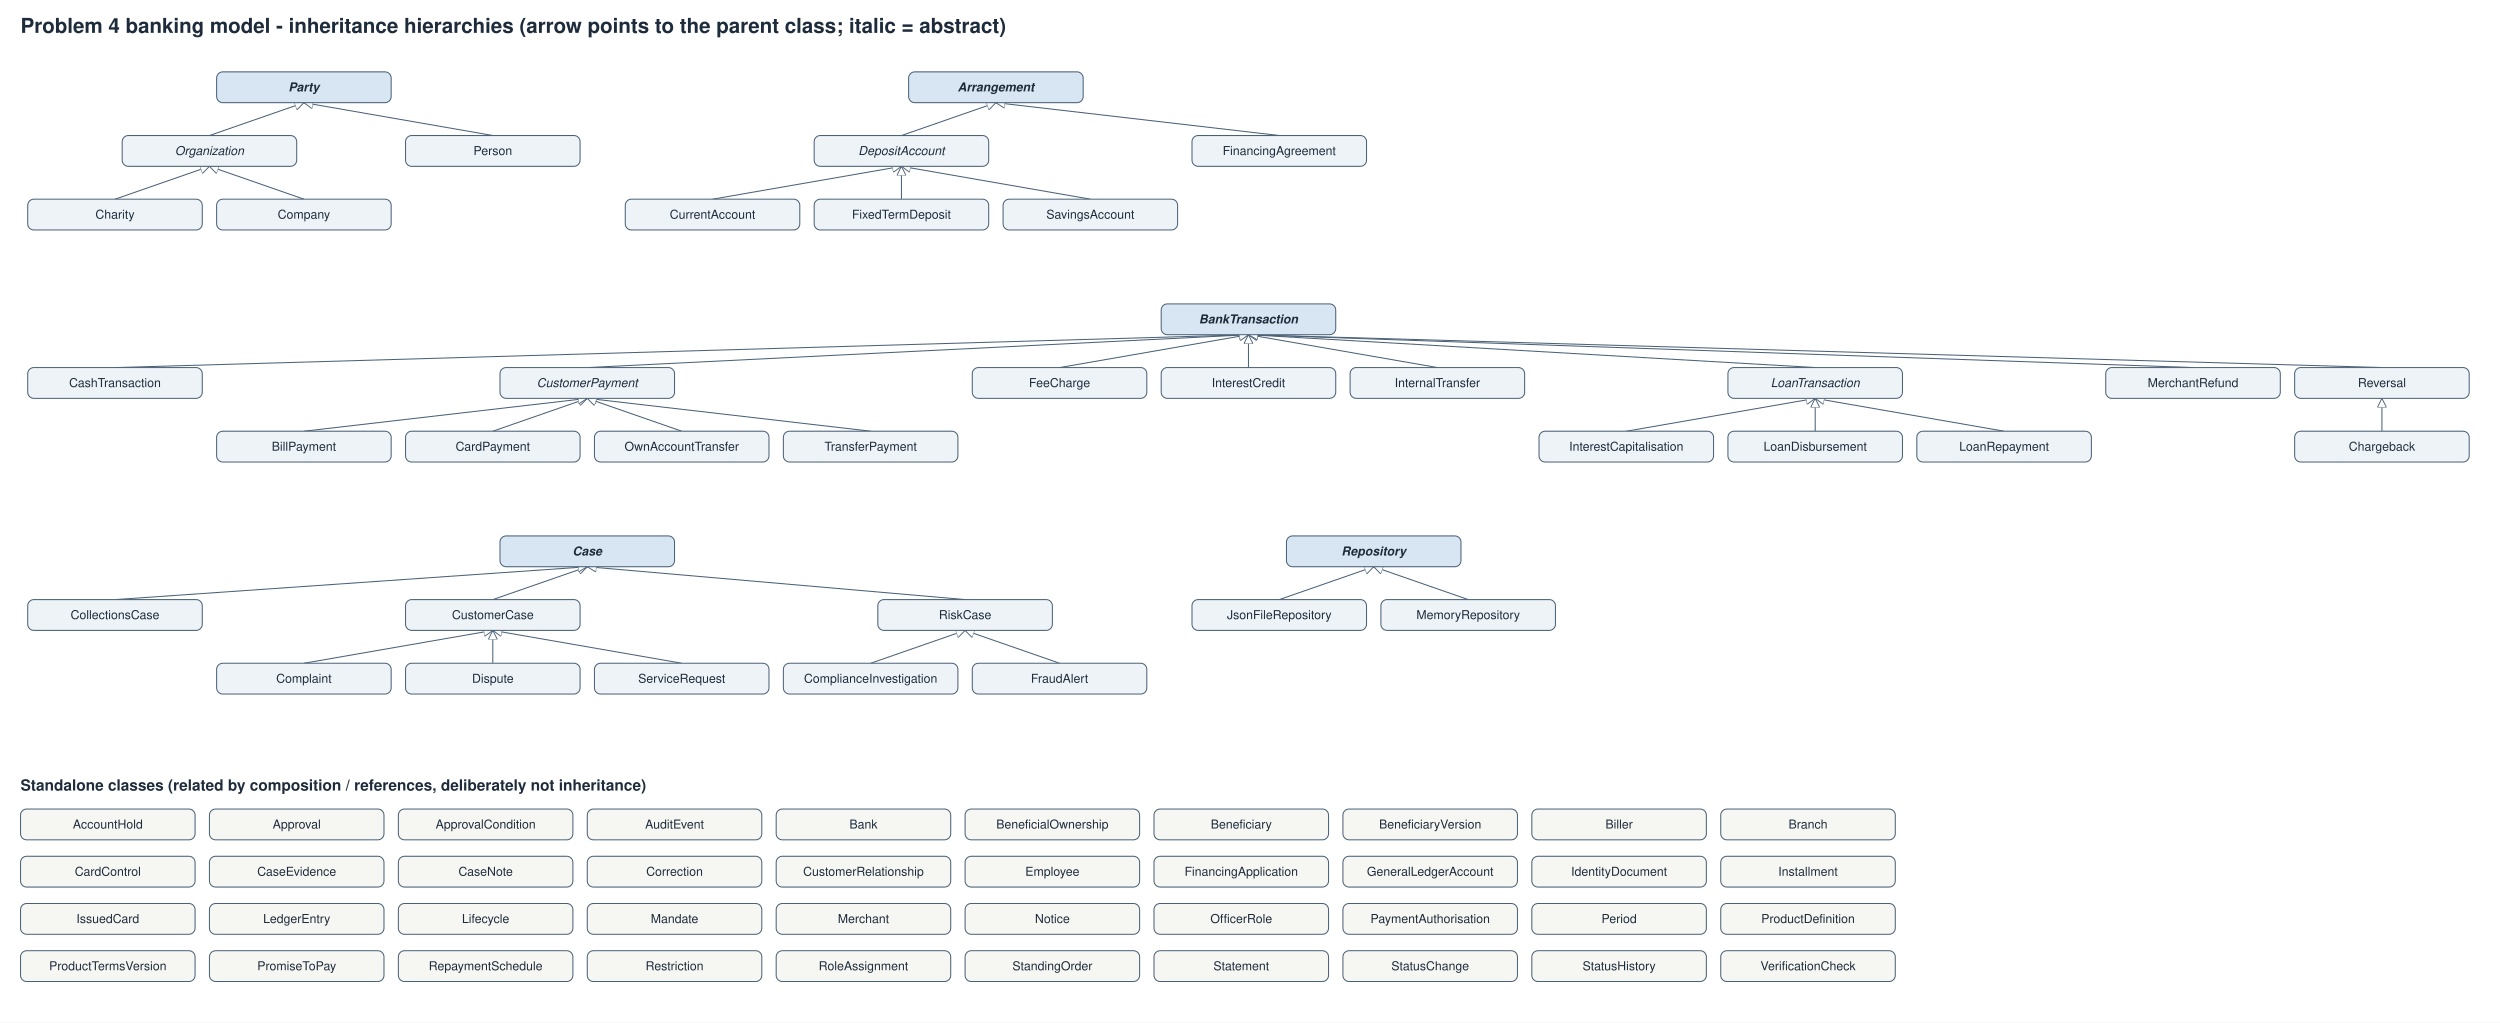
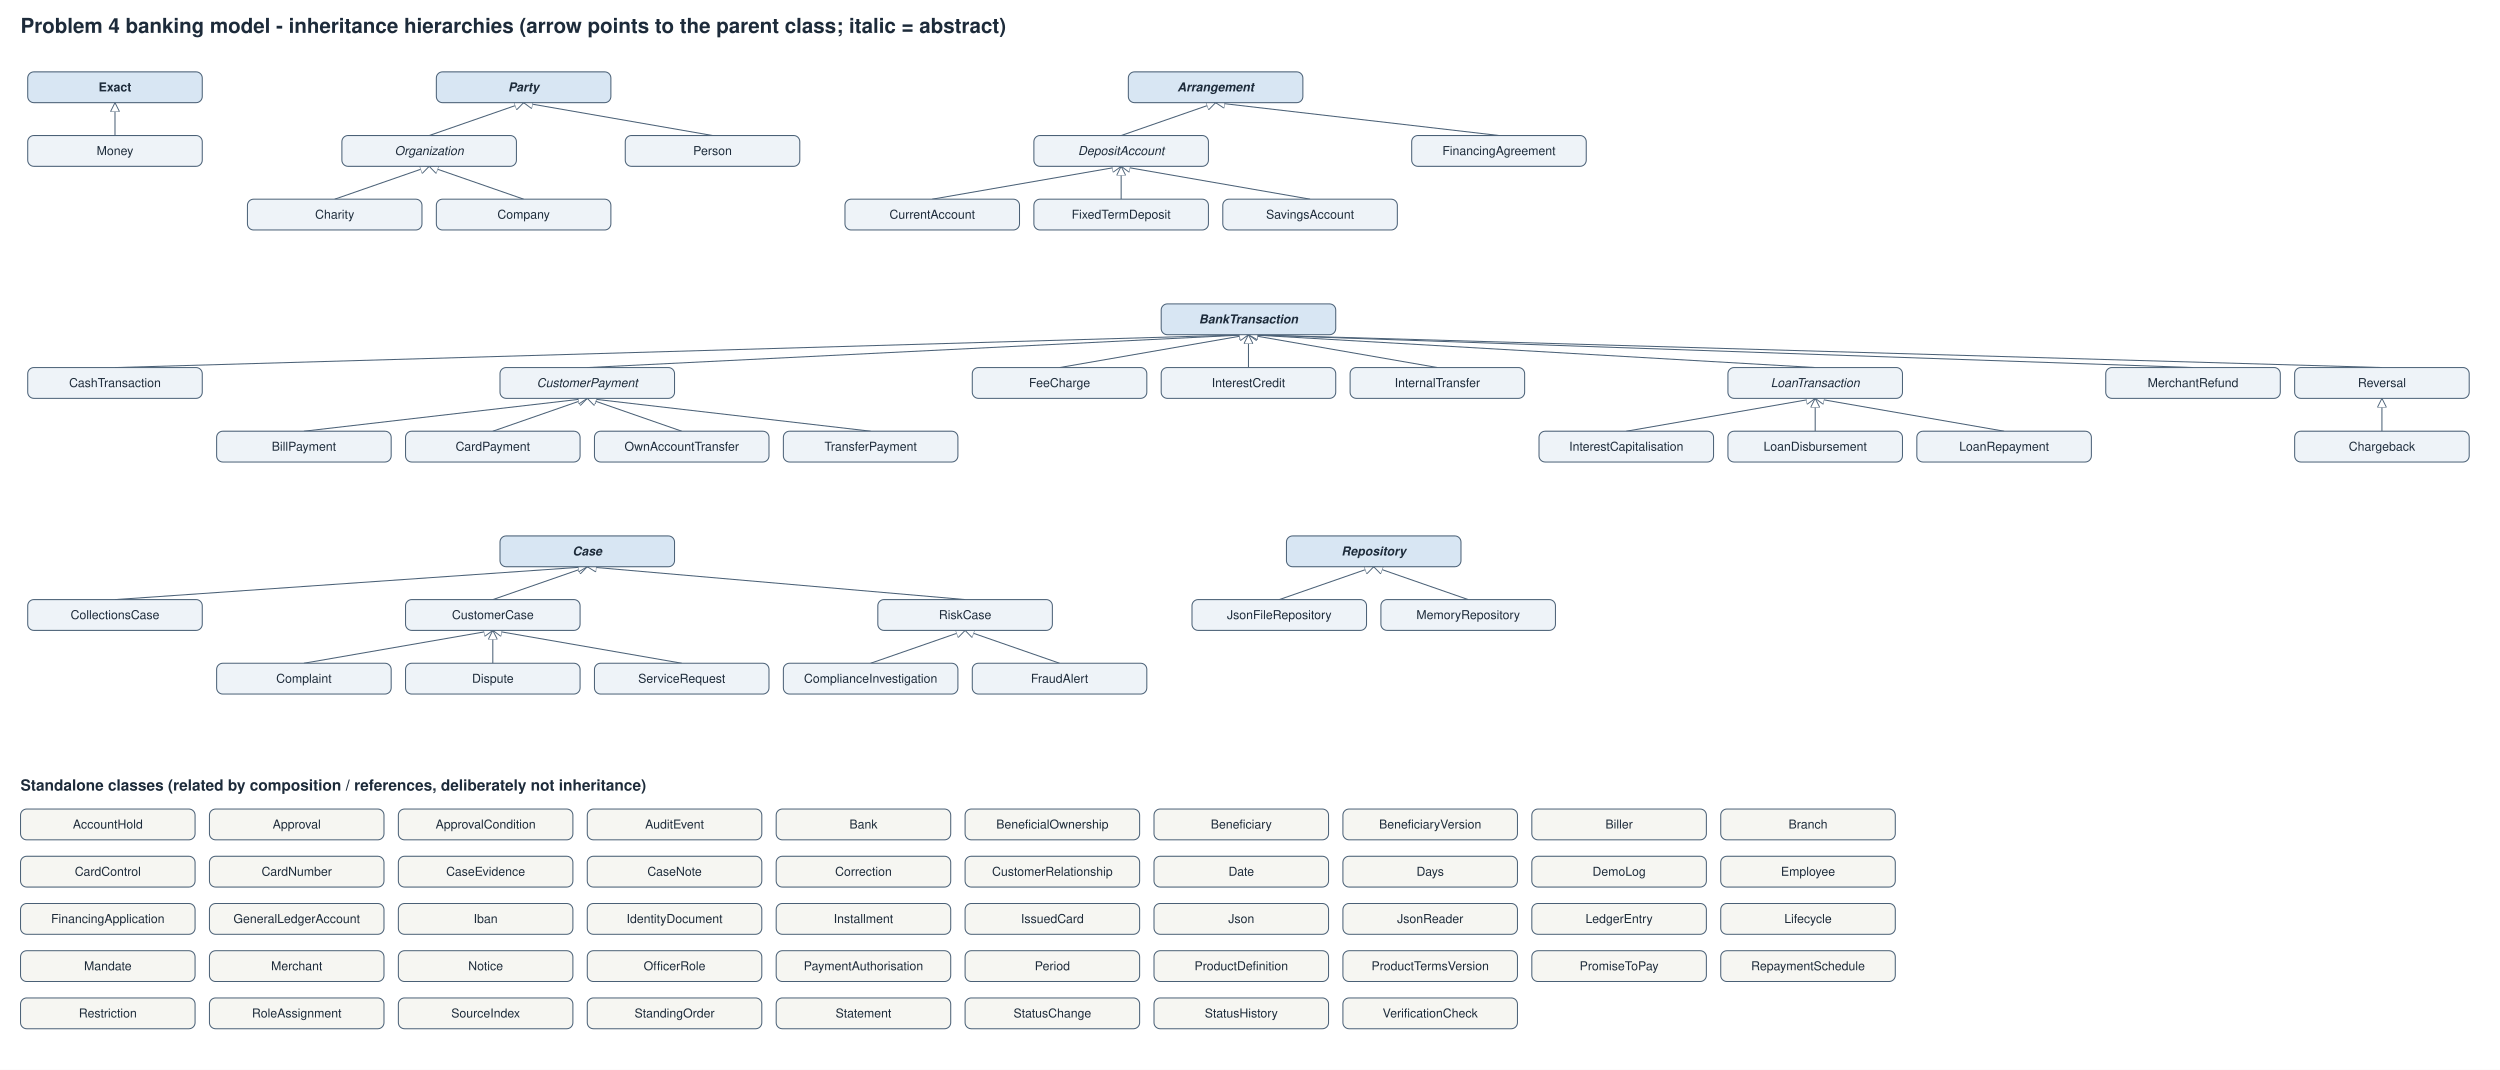
- <svg xmlns="http://www.w3.org/2000/svg" width="2435" height="996" font-family="Helvetica, Arial, sans-serif" font-size="12">
+ <svg xmlns="http://www.w3.org/2000/svg" width="2435" height="1042" font-family="Helvetica, Arial, sans-serif" font-size="12">
  <rect width="100%" height="100%" fill="#ffffff" />
  <text x="20" y="32" font-size="20" font-weight="bold" fill="#1d2b3a">Problem 4 banking model - inheritance hierarchies (arrow points to the parent class; italic = abstract)</text>
  <text x="20" y="770" font-size="15" font-weight="bold" fill="#1d2b3a">Standalone classes (related by composition / references, deliberately not inheritance)</text>
  <defs>
    <marker id="tri" viewBox="0 0 10 10" refX="10" refY="5" markerWidth="9" markerHeight="9" orient="auto">
      <path d="M0,0 L10,5 L0,10 z" fill="#ffffff" stroke="#4a6076" />
    </marker>
  </defs>
-   <line x1="480" y1="132" x2="296" y2="100" stroke="#4a6076" marker-end="url(#tri)" />
-   <line x1="204" y1="132" x2="296" y2="100" stroke="#4a6076" marker-end="url(#tri)" />
-   <line x1="296" y1="194" x2="204" y2="162" stroke="#4a6076" marker-end="url(#tri)" />
-   <line x1="112" y1="194" x2="204" y2="162" stroke="#4a6076" marker-end="url(#tri)" />
-   <line x1="878" y1="132" x2="970" y2="100" stroke="#4a6076" marker-end="url(#tri)" />
-   <line x1="694" y1="194" x2="878" y2="162" stroke="#4a6076" marker-end="url(#tri)" />
-   <line x1="1062" y1="194" x2="878" y2="162" stroke="#4a6076" marker-end="url(#tri)" />
-   <line x1="878" y1="194" x2="878" y2="162" stroke="#4a6076" marker-end="url(#tri)" />
-   <line x1="1246" y1="132" x2="970" y2="100" stroke="#4a6076" marker-end="url(#tri)" />
+   <line x1="112" y1="132" x2="112" y2="100" stroke="#4a6076" marker-end="url(#tri)" />
+   <line x1="694" y1="132" x2="510" y2="100" stroke="#4a6076" marker-end="url(#tri)" />
+   <line x1="418" y1="132" x2="510" y2="100" stroke="#4a6076" marker-end="url(#tri)" />
+   <line x1="510" y1="194" x2="418" y2="162" stroke="#4a6076" marker-end="url(#tri)" />
+   <line x1="326" y1="194" x2="418" y2="162" stroke="#4a6076" marker-end="url(#tri)" />
+   <line x1="1092" y1="132" x2="1184" y2="100" stroke="#4a6076" marker-end="url(#tri)" />
+   <line x1="908" y1="194" x2="1092" y2="162" stroke="#4a6076" marker-end="url(#tri)" />
+   <line x1="1276" y1="194" x2="1092" y2="162" stroke="#4a6076" marker-end="url(#tri)" />
+   <line x1="1092" y1="194" x2="1092" y2="162" stroke="#4a6076" marker-end="url(#tri)" />
+   <line x1="1460" y1="132" x2="1184" y2="100" stroke="#4a6076" marker-end="url(#tri)" />
  <line x1="572" y1="358" x2="1216" y2="326" stroke="#4a6076" marker-end="url(#tri)" />
  <line x1="848" y1="420" x2="572" y2="388" stroke="#4a6076" marker-end="url(#tri)" />
  <line x1="480" y1="420" x2="572" y2="388" stroke="#4a6076" marker-end="url(#tri)" />
  <line x1="296" y1="420" x2="572" y2="388" stroke="#4a6076" marker-end="url(#tri)" />
  <line x1="664" y1="420" x2="572" y2="388" stroke="#4a6076" marker-end="url(#tri)" />
  <line x1="112" y1="358" x2="1216" y2="326" stroke="#4a6076" marker-end="url(#tri)" />
  <line x1="1032" y1="358" x2="1216" y2="326" stroke="#4a6076" marker-end="url(#tri)" />
  <line x1="1216" y1="358" x2="1216" y2="326" stroke="#4a6076" marker-end="url(#tri)" />
  <line x1="2320" y1="358" x2="1216" y2="326" stroke="#4a6076" marker-end="url(#tri)" />
  <line x1="2320" y1="420" x2="2320" y2="388" stroke="#4a6076" marker-end="url(#tri)" />
  <line x1="2136" y1="358" x2="1216" y2="326" stroke="#4a6076" marker-end="url(#tri)" />
  <line x1="1400" y1="358" x2="1216" y2="326" stroke="#4a6076" marker-end="url(#tri)" />
  <line x1="1768" y1="358" x2="1216" y2="326" stroke="#4a6076" marker-end="url(#tri)" />
  <line x1="1768" y1="420" x2="1768" y2="388" stroke="#4a6076" marker-end="url(#tri)" />
  <line x1="1584" y1="420" x2="1768" y2="388" stroke="#4a6076" marker-end="url(#tri)" />
  <line x1="1952" y1="420" x2="1768" y2="388" stroke="#4a6076" marker-end="url(#tri)" />
  <line x1="480" y1="584" x2="572" y2="552" stroke="#4a6076" marker-end="url(#tri)" />
  <line x1="480" y1="646" x2="480" y2="614" stroke="#4a6076" marker-end="url(#tri)" />
  <line x1="296" y1="646" x2="480" y2="614" stroke="#4a6076" marker-end="url(#tri)" />
  <line x1="664" y1="646" x2="480" y2="614" stroke="#4a6076" marker-end="url(#tri)" />
  <line x1="940" y1="584" x2="572" y2="552" stroke="#4a6076" marker-end="url(#tri)" />
  <line x1="1032" y1="646" x2="940" y2="614" stroke="#4a6076" marker-end="url(#tri)" />
  <line x1="848" y1="646" x2="940" y2="614" stroke="#4a6076" marker-end="url(#tri)" />
  <line x1="112" y1="584" x2="572" y2="552" stroke="#4a6076" marker-end="url(#tri)" />
  <line x1="1246" y1="584" x2="1338" y2="552" stroke="#4a6076" marker-end="url(#tri)" />
  <line x1="1430" y1="584" x2="1338" y2="552" stroke="#4a6076" marker-end="url(#tri)" />
-   <rect x="211" y="70" width="170" height="30" rx="6" fill="#d8e6f3" stroke="#4a6076" />
-   <text x="296" y="89" text-anchor="middle" fill="#1d2b3a" font-weight="bold" font-style="italic">Party</text>
-   <rect x="119" y="132" width="170" height="30" rx="6" fill="#eef3f8" stroke="#4a6076" />
-   <text x="204" y="151" text-anchor="middle" fill="#1d2b3a" font-style="italic">Organization</text>
-   <rect x="27" y="194" width="170" height="30" rx="6" fill="#eef3f8" stroke="#4a6076" />
-   <text x="112" y="213" text-anchor="middle" fill="#1d2b3a">Charity</text>
-   <rect x="211" y="194" width="170" height="30" rx="6" fill="#eef3f8" stroke="#4a6076" />
-   <text x="296" y="213" text-anchor="middle" fill="#1d2b3a">Company</text>
-   <rect x="395" y="132" width="170" height="30" rx="6" fill="#eef3f8" stroke="#4a6076" />
-   <text x="480" y="151" text-anchor="middle" fill="#1d2b3a">Person</text>
-   <rect x="885" y="70" width="170" height="30" rx="6" fill="#d8e6f3" stroke="#4a6076" />
-   <text x="970" y="89" text-anchor="middle" fill="#1d2b3a" font-weight="bold" font-style="italic">Arrangement</text>
-   <rect x="793" y="132" width="170" height="30" rx="6" fill="#eef3f8" stroke="#4a6076" />
-   <text x="878" y="151" text-anchor="middle" fill="#1d2b3a" font-style="italic">DepositAccount</text>
-   <rect x="609" y="194" width="170" height="30" rx="6" fill="#eef3f8" stroke="#4a6076" />
-   <text x="694" y="213" text-anchor="middle" fill="#1d2b3a">CurrentAccount</text>
-   <rect x="793" y="194" width="170" height="30" rx="6" fill="#eef3f8" stroke="#4a6076" />
-   <text x="878" y="213" text-anchor="middle" fill="#1d2b3a">FixedTermDeposit</text>
-   <rect x="977" y="194" width="170" height="30" rx="6" fill="#eef3f8" stroke="#4a6076" />
-   <text x="1062" y="213" text-anchor="middle" fill="#1d2b3a">SavingsAccount</text>
-   <rect x="1161" y="132" width="170" height="30" rx="6" fill="#eef3f8" stroke="#4a6076" />
-   <text x="1246" y="151" text-anchor="middle" fill="#1d2b3a">FinancingAgreement</text>
+   <rect x="27" y="70" width="170" height="30" rx="6" fill="#d8e6f3" stroke="#4a6076" />
+   <text x="112" y="89" text-anchor="middle" fill="#1d2b3a" font-weight="bold">Exact</text>
+   <rect x="27" y="132" width="170" height="30" rx="6" fill="#eef3f8" stroke="#4a6076" />
+   <text x="112" y="151" text-anchor="middle" fill="#1d2b3a">Money</text>
+   <rect x="425" y="70" width="170" height="30" rx="6" fill="#d8e6f3" stroke="#4a6076" />
+   <text x="510" y="89" text-anchor="middle" fill="#1d2b3a" font-weight="bold" font-style="italic">Party</text>
+   <rect x="333" y="132" width="170" height="30" rx="6" fill="#eef3f8" stroke="#4a6076" />
+   <text x="418" y="151" text-anchor="middle" fill="#1d2b3a" font-style="italic">Organization</text>
+   <rect x="241" y="194" width="170" height="30" rx="6" fill="#eef3f8" stroke="#4a6076" />
+   <text x="326" y="213" text-anchor="middle" fill="#1d2b3a">Charity</text>
+   <rect x="425" y="194" width="170" height="30" rx="6" fill="#eef3f8" stroke="#4a6076" />
+   <text x="510" y="213" text-anchor="middle" fill="#1d2b3a">Company</text>
+   <rect x="609" y="132" width="170" height="30" rx="6" fill="#eef3f8" stroke="#4a6076" />
+   <text x="694" y="151" text-anchor="middle" fill="#1d2b3a">Person</text>
+   <rect x="1099" y="70" width="170" height="30" rx="6" fill="#d8e6f3" stroke="#4a6076" />
+   <text x="1184" y="89" text-anchor="middle" fill="#1d2b3a" font-weight="bold" font-style="italic">Arrangement</text>
+   <rect x="1007" y="132" width="170" height="30" rx="6" fill="#eef3f8" stroke="#4a6076" />
+   <text x="1092" y="151" text-anchor="middle" fill="#1d2b3a" font-style="italic">DepositAccount</text>
+   <rect x="823" y="194" width="170" height="30" rx="6" fill="#eef3f8" stroke="#4a6076" />
+   <text x="908" y="213" text-anchor="middle" fill="#1d2b3a">CurrentAccount</text>
+   <rect x="1007" y="194" width="170" height="30" rx="6" fill="#eef3f8" stroke="#4a6076" />
+   <text x="1092" y="213" text-anchor="middle" fill="#1d2b3a">FixedTermDeposit</text>
+   <rect x="1191" y="194" width="170" height="30" rx="6" fill="#eef3f8" stroke="#4a6076" />
+   <text x="1276" y="213" text-anchor="middle" fill="#1d2b3a">SavingsAccount</text>
+   <rect x="1375" y="132" width="170" height="30" rx="6" fill="#eef3f8" stroke="#4a6076" />
+   <text x="1460" y="151" text-anchor="middle" fill="#1d2b3a">FinancingAgreement</text>
  <rect x="1131" y="296" width="170" height="30" rx="6" fill="#d8e6f3" stroke="#4a6076" />
  <text x="1216" y="315" text-anchor="middle" fill="#1d2b3a" font-weight="bold" font-style="italic">BankTransaction</text>
  <rect x="27" y="358" width="170" height="30" rx="6" fill="#eef3f8" stroke="#4a6076" />
  <text x="112" y="377" text-anchor="middle" fill="#1d2b3a">CashTransaction</text>
  <rect x="487" y="358" width="170" height="30" rx="6" fill="#eef3f8" stroke="#4a6076" />
  <text x="572" y="377" text-anchor="middle" fill="#1d2b3a" font-style="italic">CustomerPayment</text>
  <rect x="211" y="420" width="170" height="30" rx="6" fill="#eef3f8" stroke="#4a6076" />
  <text x="296" y="439" text-anchor="middle" fill="#1d2b3a">BillPayment</text>
  <rect x="395" y="420" width="170" height="30" rx="6" fill="#eef3f8" stroke="#4a6076" />
  <text x="480" y="439" text-anchor="middle" fill="#1d2b3a">CardPayment</text>
  <rect x="579" y="420" width="170" height="30" rx="6" fill="#eef3f8" stroke="#4a6076" />
  <text x="664" y="439" text-anchor="middle" fill="#1d2b3a">OwnAccountTransfer</text>
  <rect x="763" y="420" width="170" height="30" rx="6" fill="#eef3f8" stroke="#4a6076" />
  <text x="848" y="439" text-anchor="middle" fill="#1d2b3a">TransferPayment</text>
  <rect x="947" y="358" width="170" height="30" rx="6" fill="#eef3f8" stroke="#4a6076" />
  <text x="1032" y="377" text-anchor="middle" fill="#1d2b3a">FeeCharge</text>
  <rect x="1131" y="358" width="170" height="30" rx="6" fill="#eef3f8" stroke="#4a6076" />
  <text x="1216" y="377" text-anchor="middle" fill="#1d2b3a">InterestCredit</text>
  <rect x="1315" y="358" width="170" height="30" rx="6" fill="#eef3f8" stroke="#4a6076" />
  <text x="1400" y="377" text-anchor="middle" fill="#1d2b3a">InternalTransfer</text>
  <rect x="1683" y="358" width="170" height="30" rx="6" fill="#eef3f8" stroke="#4a6076" />
  <text x="1768" y="377" text-anchor="middle" fill="#1d2b3a" font-style="italic">LoanTransaction</text>
  <rect x="1499" y="420" width="170" height="30" rx="6" fill="#eef3f8" stroke="#4a6076" />
  <text x="1584" y="439" text-anchor="middle" fill="#1d2b3a">InterestCapitalisation</text>
  <rect x="1683" y="420" width="170" height="30" rx="6" fill="#eef3f8" stroke="#4a6076" />
  <text x="1768" y="439" text-anchor="middle" fill="#1d2b3a">LoanDisbursement</text>
  <rect x="1867" y="420" width="170" height="30" rx="6" fill="#eef3f8" stroke="#4a6076" />
  <text x="1952" y="439" text-anchor="middle" fill="#1d2b3a">LoanRepayment</text>
  <rect x="2051" y="358" width="170" height="30" rx="6" fill="#eef3f8" stroke="#4a6076" />
  <text x="2136" y="377" text-anchor="middle" fill="#1d2b3a">MerchantRefund</text>
  <rect x="2235" y="358" width="170" height="30" rx="6" fill="#eef3f8" stroke="#4a6076" />
  <text x="2320" y="377" text-anchor="middle" fill="#1d2b3a">Reversal</text>
  <rect x="2235" y="420" width="170" height="30" rx="6" fill="#eef3f8" stroke="#4a6076" />
  <text x="2320" y="439" text-anchor="middle" fill="#1d2b3a">Chargeback</text>
  <rect x="487" y="522" width="170" height="30" rx="6" fill="#d8e6f3" stroke="#4a6076" />
  <text x="572" y="541" text-anchor="middle" fill="#1d2b3a" font-weight="bold" font-style="italic">Case</text>
  <rect x="27" y="584" width="170" height="30" rx="6" fill="#eef3f8" stroke="#4a6076" />
  <text x="112" y="603" text-anchor="middle" fill="#1d2b3a">CollectionsCase</text>
  <rect x="395" y="584" width="170" height="30" rx="6" fill="#eef3f8" stroke="#4a6076" />
  <text x="480" y="603" text-anchor="middle" fill="#1d2b3a">CustomerCase</text>
  <rect x="211" y="646" width="170" height="30" rx="6" fill="#eef3f8" stroke="#4a6076" />
  <text x="296" y="665" text-anchor="middle" fill="#1d2b3a">Complaint</text>
  <rect x="395" y="646" width="170" height="30" rx="6" fill="#eef3f8" stroke="#4a6076" />
  <text x="480" y="665" text-anchor="middle" fill="#1d2b3a">Dispute</text>
  <rect x="579" y="646" width="170" height="30" rx="6" fill="#eef3f8" stroke="#4a6076" />
  <text x="664" y="665" text-anchor="middle" fill="#1d2b3a">ServiceRequest</text>
  <rect x="855" y="584" width="170" height="30" rx="6" fill="#eef3f8" stroke="#4a6076" />
  <text x="940" y="603" text-anchor="middle" fill="#1d2b3a">RiskCase</text>
  <rect x="763" y="646" width="170" height="30" rx="6" fill="#eef3f8" stroke="#4a6076" />
  <text x="848" y="665" text-anchor="middle" fill="#1d2b3a">ComplianceInvestigation</text>
  <rect x="947" y="646" width="170" height="30" rx="6" fill="#eef3f8" stroke="#4a6076" />
  <text x="1032" y="665" text-anchor="middle" fill="#1d2b3a">FraudAlert</text>
  <rect x="1253" y="522" width="170" height="30" rx="6" fill="#d8e6f3" stroke="#4a6076" />
  <text x="1338" y="541" text-anchor="middle" fill="#1d2b3a" font-weight="bold" font-style="italic">Repository</text>
  <rect x="1161" y="584" width="170" height="30" rx="6" fill="#eef3f8" stroke="#4a6076" />
  <text x="1246" y="603" text-anchor="middle" fill="#1d2b3a">JsonFileRepository</text>
  <rect x="1345" y="584" width="170" height="30" rx="6" fill="#eef3f8" stroke="#4a6076" />
  <text x="1430" y="603" text-anchor="middle" fill="#1d2b3a">MemoryRepository</text>
  <rect x="20" y="788" width="170" height="30" rx="6" fill="#f6f6f2" stroke="#4a6076" />
  <text x="105" y="807" text-anchor="middle" fill="#1d2b3a">AccountHold</text>
  <rect x="204" y="788" width="170" height="30" rx="6" fill="#f6f6f2" stroke="#4a6076" />
  <text x="289" y="807" text-anchor="middle" fill="#1d2b3a">Approval</text>
  <rect x="388" y="788" width="170" height="30" rx="6" fill="#f6f6f2" stroke="#4a6076" />
  <text x="473" y="807" text-anchor="middle" fill="#1d2b3a">ApprovalCondition</text>
  <rect x="572" y="788" width="170" height="30" rx="6" fill="#f6f6f2" stroke="#4a6076" />
  <text x="657" y="807" text-anchor="middle" fill="#1d2b3a">AuditEvent</text>
  <rect x="756" y="788" width="170" height="30" rx="6" fill="#f6f6f2" stroke="#4a6076" />
  <text x="841" y="807" text-anchor="middle" fill="#1d2b3a">Bank</text>
  <rect x="940" y="788" width="170" height="30" rx="6" fill="#f6f6f2" stroke="#4a6076" />
  <text x="1025" y="807" text-anchor="middle" fill="#1d2b3a">BeneficialOwnership</text>
  <rect x="1124" y="788" width="170" height="30" rx="6" fill="#f6f6f2" stroke="#4a6076" />
  <text x="1209" y="807" text-anchor="middle" fill="#1d2b3a">Beneficiary</text>
  <rect x="1308" y="788" width="170" height="30" rx="6" fill="#f6f6f2" stroke="#4a6076" />
  <text x="1393" y="807" text-anchor="middle" fill="#1d2b3a">BeneficiaryVersion</text>
  <rect x="1492" y="788" width="170" height="30" rx="6" fill="#f6f6f2" stroke="#4a6076" />
  <text x="1577" y="807" text-anchor="middle" fill="#1d2b3a">Biller</text>
  <rect x="1676" y="788" width="170" height="30" rx="6" fill="#f6f6f2" stroke="#4a6076" />
  <text x="1761" y="807" text-anchor="middle" fill="#1d2b3a">Branch</text>
  <rect x="20" y="834" width="170" height="30" rx="6" fill="#f6f6f2" stroke="#4a6076" />
  <text x="105" y="853" text-anchor="middle" fill="#1d2b3a">CardControl</text>
  <rect x="204" y="834" width="170" height="30" rx="6" fill="#f6f6f2" stroke="#4a6076" />
-   <text x="289" y="853" text-anchor="middle" fill="#1d2b3a">CaseEvidence</text>
+   <text x="289" y="853" text-anchor="middle" fill="#1d2b3a">CardNumber</text>
  <rect x="388" y="834" width="170" height="30" rx="6" fill="#f6f6f2" stroke="#4a6076" />
-   <text x="473" y="853" text-anchor="middle" fill="#1d2b3a">CaseNote</text>
+   <text x="473" y="853" text-anchor="middle" fill="#1d2b3a">CaseEvidence</text>
  <rect x="572" y="834" width="170" height="30" rx="6" fill="#f6f6f2" stroke="#4a6076" />
-   <text x="657" y="853" text-anchor="middle" fill="#1d2b3a">Correction</text>
+   <text x="657" y="853" text-anchor="middle" fill="#1d2b3a">CaseNote</text>
  <rect x="756" y="834" width="170" height="30" rx="6" fill="#f6f6f2" stroke="#4a6076" />
-   <text x="841" y="853" text-anchor="middle" fill="#1d2b3a">CustomerRelationship</text>
+   <text x="841" y="853" text-anchor="middle" fill="#1d2b3a">Correction</text>
  <rect x="940" y="834" width="170" height="30" rx="6" fill="#f6f6f2" stroke="#4a6076" />
-   <text x="1025" y="853" text-anchor="middle" fill="#1d2b3a">Employee</text>
+   <text x="1025" y="853" text-anchor="middle" fill="#1d2b3a">CustomerRelationship</text>
  <rect x="1124" y="834" width="170" height="30" rx="6" fill="#f6f6f2" stroke="#4a6076" />
-   <text x="1209" y="853" text-anchor="middle" fill="#1d2b3a">FinancingApplication</text>
+   <text x="1209" y="853" text-anchor="middle" fill="#1d2b3a">Date</text>
  <rect x="1308" y="834" width="170" height="30" rx="6" fill="#f6f6f2" stroke="#4a6076" />
-   <text x="1393" y="853" text-anchor="middle" fill="#1d2b3a">GeneralLedgerAccount</text>
+   <text x="1393" y="853" text-anchor="middle" fill="#1d2b3a">Days</text>
  <rect x="1492" y="834" width="170" height="30" rx="6" fill="#f6f6f2" stroke="#4a6076" />
-   <text x="1577" y="853" text-anchor="middle" fill="#1d2b3a">IdentityDocument</text>
+   <text x="1577" y="853" text-anchor="middle" fill="#1d2b3a">DemoLog</text>
  <rect x="1676" y="834" width="170" height="30" rx="6" fill="#f6f6f2" stroke="#4a6076" />
-   <text x="1761" y="853" text-anchor="middle" fill="#1d2b3a">Installment</text>
+   <text x="1761" y="853" text-anchor="middle" fill="#1d2b3a">Employee</text>
  <rect x="20" y="880" width="170" height="30" rx="6" fill="#f6f6f2" stroke="#4a6076" />
-   <text x="105" y="899" text-anchor="middle" fill="#1d2b3a">IssuedCard</text>
+   <text x="105" y="899" text-anchor="middle" fill="#1d2b3a">FinancingApplication</text>
  <rect x="204" y="880" width="170" height="30" rx="6" fill="#f6f6f2" stroke="#4a6076" />
-   <text x="289" y="899" text-anchor="middle" fill="#1d2b3a">LedgerEntry</text>
+   <text x="289" y="899" text-anchor="middle" fill="#1d2b3a">GeneralLedgerAccount</text>
  <rect x="388" y="880" width="170" height="30" rx="6" fill="#f6f6f2" stroke="#4a6076" />
-   <text x="473" y="899" text-anchor="middle" fill="#1d2b3a">Lifecycle</text>
+   <text x="473" y="899" text-anchor="middle" fill="#1d2b3a">Iban</text>
  <rect x="572" y="880" width="170" height="30" rx="6" fill="#f6f6f2" stroke="#4a6076" />
-   <text x="657" y="899" text-anchor="middle" fill="#1d2b3a">Mandate</text>
+   <text x="657" y="899" text-anchor="middle" fill="#1d2b3a">IdentityDocument</text>
  <rect x="756" y="880" width="170" height="30" rx="6" fill="#f6f6f2" stroke="#4a6076" />
-   <text x="841" y="899" text-anchor="middle" fill="#1d2b3a">Merchant</text>
+   <text x="841" y="899" text-anchor="middle" fill="#1d2b3a">Installment</text>
  <rect x="940" y="880" width="170" height="30" rx="6" fill="#f6f6f2" stroke="#4a6076" />
-   <text x="1025" y="899" text-anchor="middle" fill="#1d2b3a">Notice</text>
+   <text x="1025" y="899" text-anchor="middle" fill="#1d2b3a">IssuedCard</text>
  <rect x="1124" y="880" width="170" height="30" rx="6" fill="#f6f6f2" stroke="#4a6076" />
-   <text x="1209" y="899" text-anchor="middle" fill="#1d2b3a">OfficerRole</text>
+   <text x="1209" y="899" text-anchor="middle" fill="#1d2b3a">Json</text>
  <rect x="1308" y="880" width="170" height="30" rx="6" fill="#f6f6f2" stroke="#4a6076" />
-   <text x="1393" y="899" text-anchor="middle" fill="#1d2b3a">PaymentAuthorisation</text>
+   <text x="1393" y="899" text-anchor="middle" fill="#1d2b3a">JsonReader</text>
  <rect x="1492" y="880" width="170" height="30" rx="6" fill="#f6f6f2" stroke="#4a6076" />
-   <text x="1577" y="899" text-anchor="middle" fill="#1d2b3a">Period</text>
+   <text x="1577" y="899" text-anchor="middle" fill="#1d2b3a">LedgerEntry</text>
  <rect x="1676" y="880" width="170" height="30" rx="6" fill="#f6f6f2" stroke="#4a6076" />
-   <text x="1761" y="899" text-anchor="middle" fill="#1d2b3a">ProductDefinition</text>
+   <text x="1761" y="899" text-anchor="middle" fill="#1d2b3a">Lifecycle</text>
  <rect x="20" y="926" width="170" height="30" rx="6" fill="#f6f6f2" stroke="#4a6076" />
-   <text x="105" y="945" text-anchor="middle" fill="#1d2b3a">ProductTermsVersion</text>
+   <text x="105" y="945" text-anchor="middle" fill="#1d2b3a">Mandate</text>
  <rect x="204" y="926" width="170" height="30" rx="6" fill="#f6f6f2" stroke="#4a6076" />
-   <text x="289" y="945" text-anchor="middle" fill="#1d2b3a">PromiseToPay</text>
+   <text x="289" y="945" text-anchor="middle" fill="#1d2b3a">Merchant</text>
  <rect x="388" y="926" width="170" height="30" rx="6" fill="#f6f6f2" stroke="#4a6076" />
-   <text x="473" y="945" text-anchor="middle" fill="#1d2b3a">RepaymentSchedule</text>
+   <text x="473" y="945" text-anchor="middle" fill="#1d2b3a">Notice</text>
  <rect x="572" y="926" width="170" height="30" rx="6" fill="#f6f6f2" stroke="#4a6076" />
-   <text x="657" y="945" text-anchor="middle" fill="#1d2b3a">Restriction</text>
+   <text x="657" y="945" text-anchor="middle" fill="#1d2b3a">OfficerRole</text>
  <rect x="756" y="926" width="170" height="30" rx="6" fill="#f6f6f2" stroke="#4a6076" />
-   <text x="841" y="945" text-anchor="middle" fill="#1d2b3a">RoleAssignment</text>
+   <text x="841" y="945" text-anchor="middle" fill="#1d2b3a">PaymentAuthorisation</text>
  <rect x="940" y="926" width="170" height="30" rx="6" fill="#f6f6f2" stroke="#4a6076" />
-   <text x="1025" y="945" text-anchor="middle" fill="#1d2b3a">StandingOrder</text>
+   <text x="1025" y="945" text-anchor="middle" fill="#1d2b3a">Period</text>
  <rect x="1124" y="926" width="170" height="30" rx="6" fill="#f6f6f2" stroke="#4a6076" />
-   <text x="1209" y="945" text-anchor="middle" fill="#1d2b3a">Statement</text>
+   <text x="1209" y="945" text-anchor="middle" fill="#1d2b3a">ProductDefinition</text>
  <rect x="1308" y="926" width="170" height="30" rx="6" fill="#f6f6f2" stroke="#4a6076" />
-   <text x="1393" y="945" text-anchor="middle" fill="#1d2b3a">StatusChange</text>
+   <text x="1393" y="945" text-anchor="middle" fill="#1d2b3a">ProductTermsVersion</text>
  <rect x="1492" y="926" width="170" height="30" rx="6" fill="#f6f6f2" stroke="#4a6076" />
-   <text x="1577" y="945" text-anchor="middle" fill="#1d2b3a">StatusHistory</text>
+   <text x="1577" y="945" text-anchor="middle" fill="#1d2b3a">PromiseToPay</text>
  <rect x="1676" y="926" width="170" height="30" rx="6" fill="#f6f6f2" stroke="#4a6076" />
-   <text x="1761" y="945" text-anchor="middle" fill="#1d2b3a">VerificationCheck</text>
+   <text x="1761" y="945" text-anchor="middle" fill="#1d2b3a">RepaymentSchedule</text>
+   <rect x="20" y="972" width="170" height="30" rx="6" fill="#f6f6f2" stroke="#4a6076" />
+   <text x="105" y="991" text-anchor="middle" fill="#1d2b3a">Restriction</text>
+   <rect x="204" y="972" width="170" height="30" rx="6" fill="#f6f6f2" stroke="#4a6076" />
+   <text x="289" y="991" text-anchor="middle" fill="#1d2b3a">RoleAssignment</text>
+   <rect x="388" y="972" width="170" height="30" rx="6" fill="#f6f6f2" stroke="#4a6076" />
+   <text x="473" y="991" text-anchor="middle" fill="#1d2b3a">SourceIndex</text>
+   <rect x="572" y="972" width="170" height="30" rx="6" fill="#f6f6f2" stroke="#4a6076" />
+   <text x="657" y="991" text-anchor="middle" fill="#1d2b3a">StandingOrder</text>
+   <rect x="756" y="972" width="170" height="30" rx="6" fill="#f6f6f2" stroke="#4a6076" />
+   <text x="841" y="991" text-anchor="middle" fill="#1d2b3a">Statement</text>
+   <rect x="940" y="972" width="170" height="30" rx="6" fill="#f6f6f2" stroke="#4a6076" />
+   <text x="1025" y="991" text-anchor="middle" fill="#1d2b3a">StatusChange</text>
+   <rect x="1124" y="972" width="170" height="30" rx="6" fill="#f6f6f2" stroke="#4a6076" />
+   <text x="1209" y="991" text-anchor="middle" fill="#1d2b3a">StatusHistory</text>
+   <rect x="1308" y="972" width="170" height="30" rx="6" fill="#f6f6f2" stroke="#4a6076" />
+   <text x="1393" y="991" text-anchor="middle" fill="#1d2b3a">VerificationCheck</text>
</svg>
